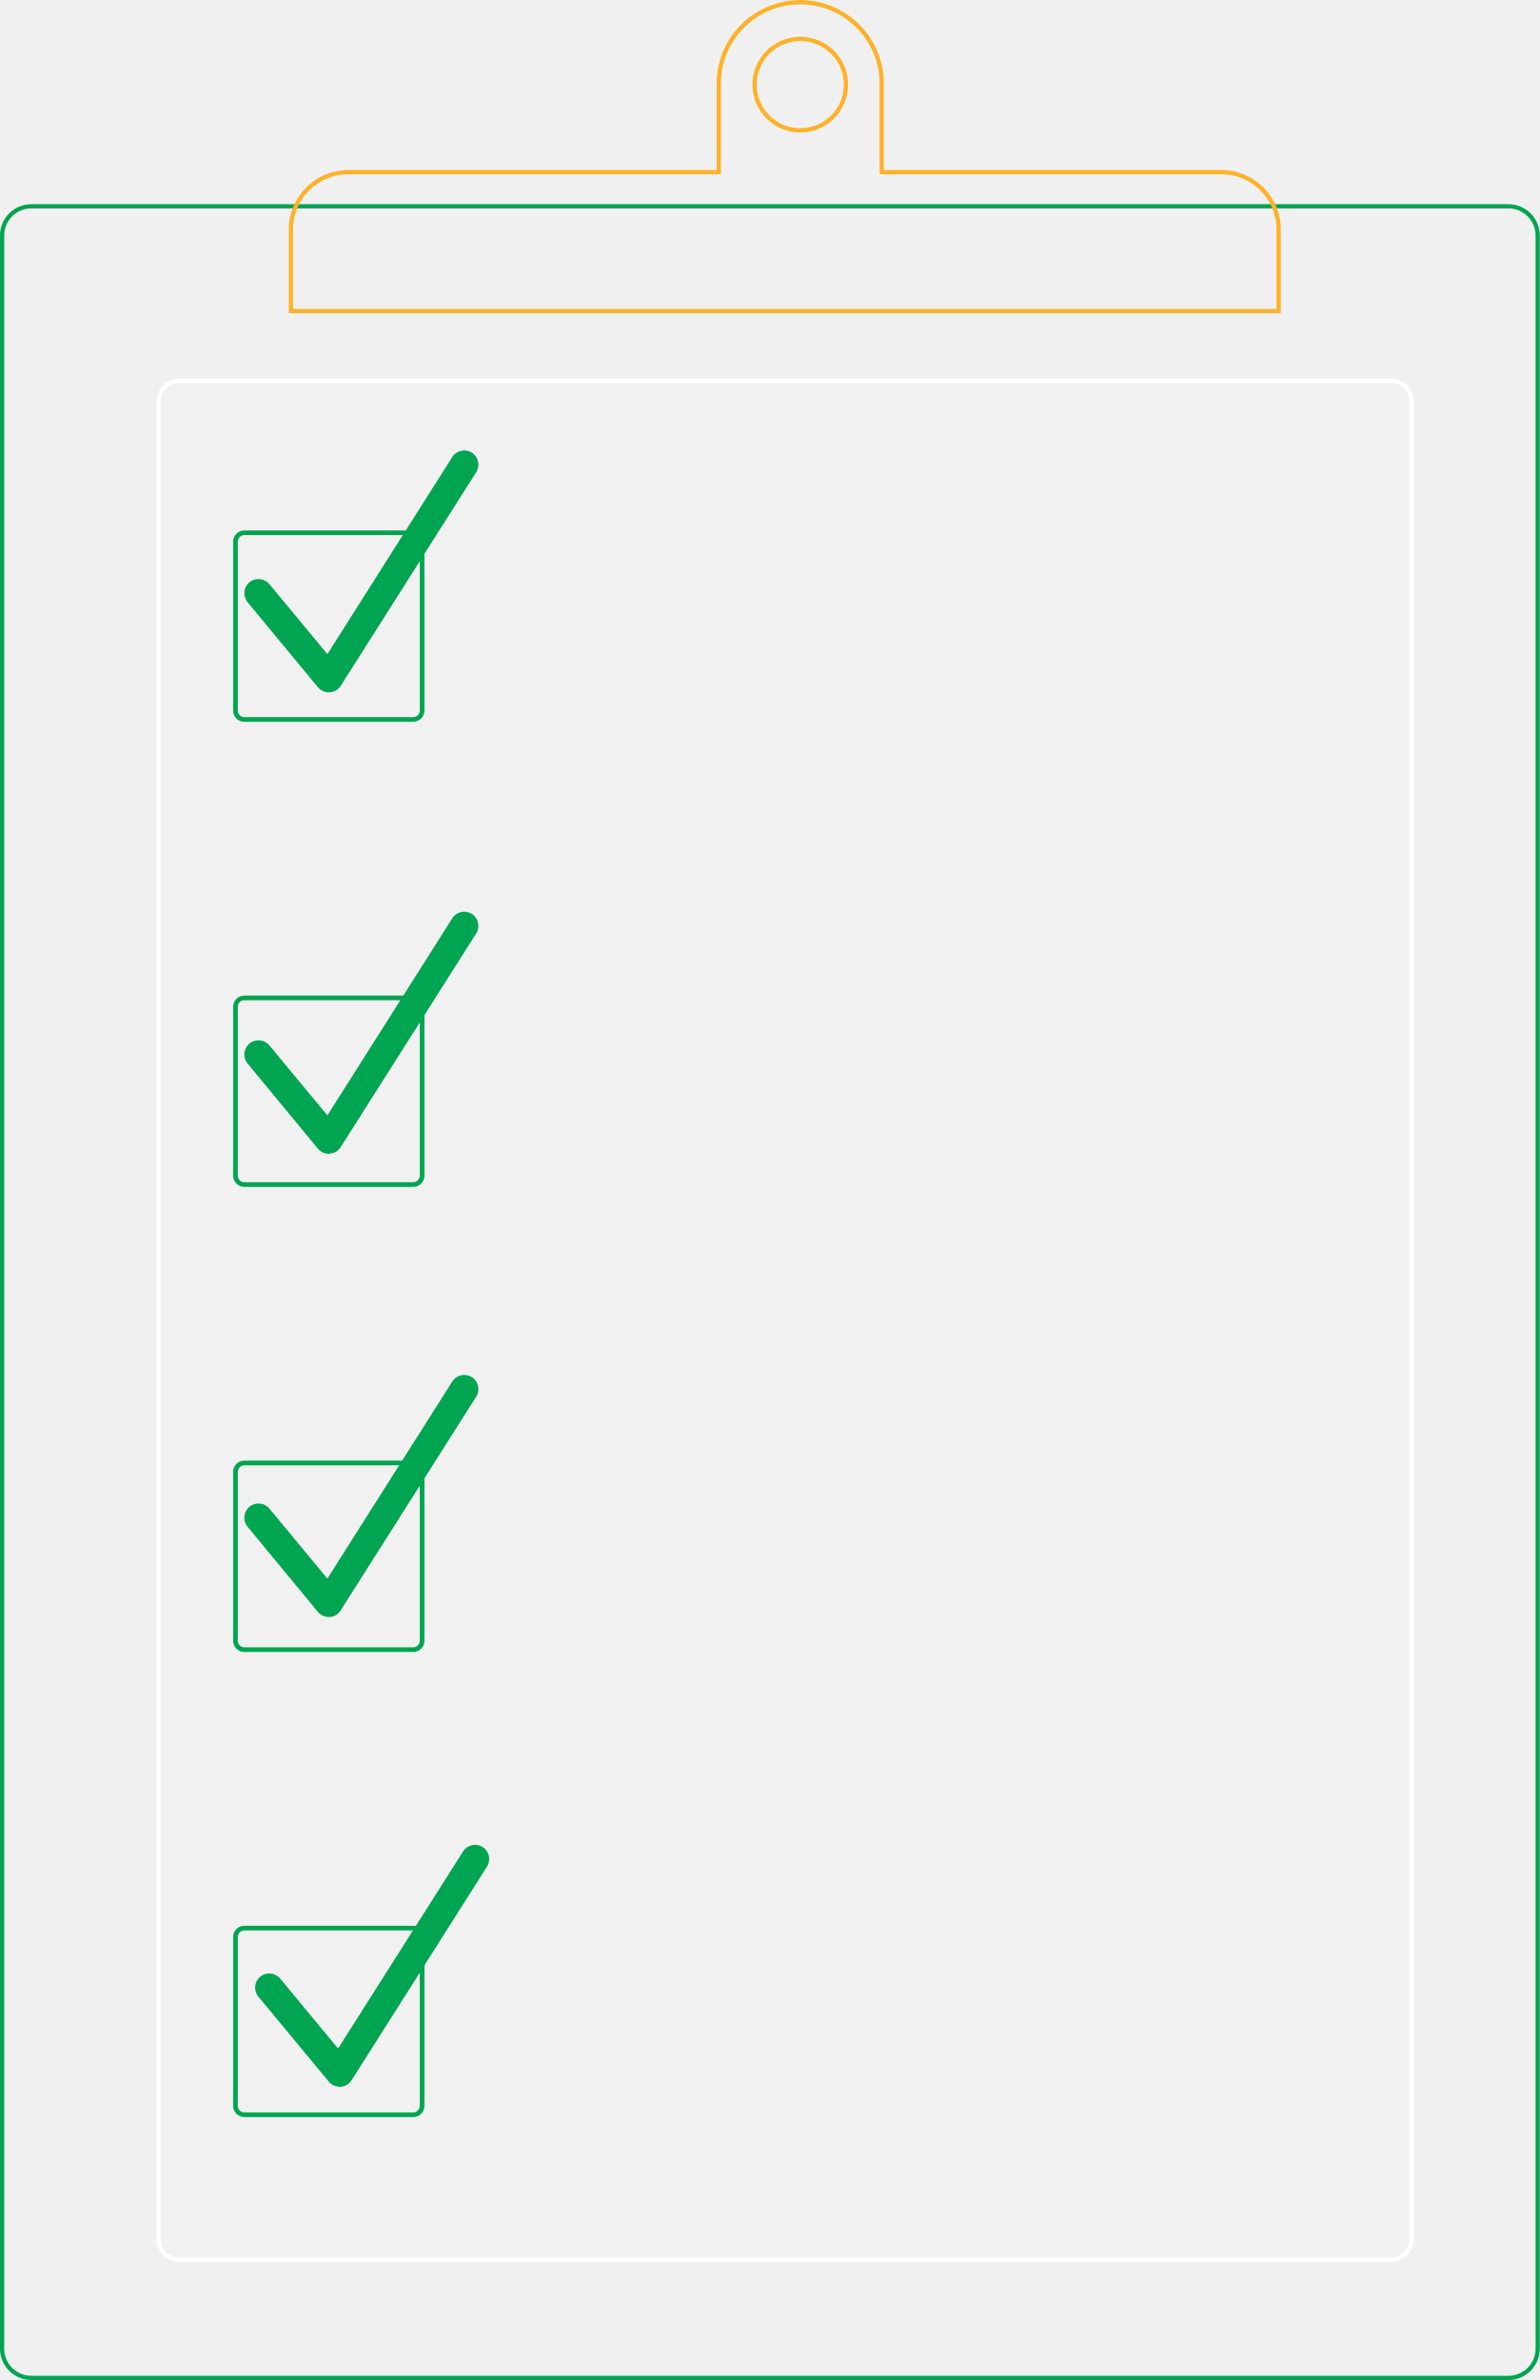
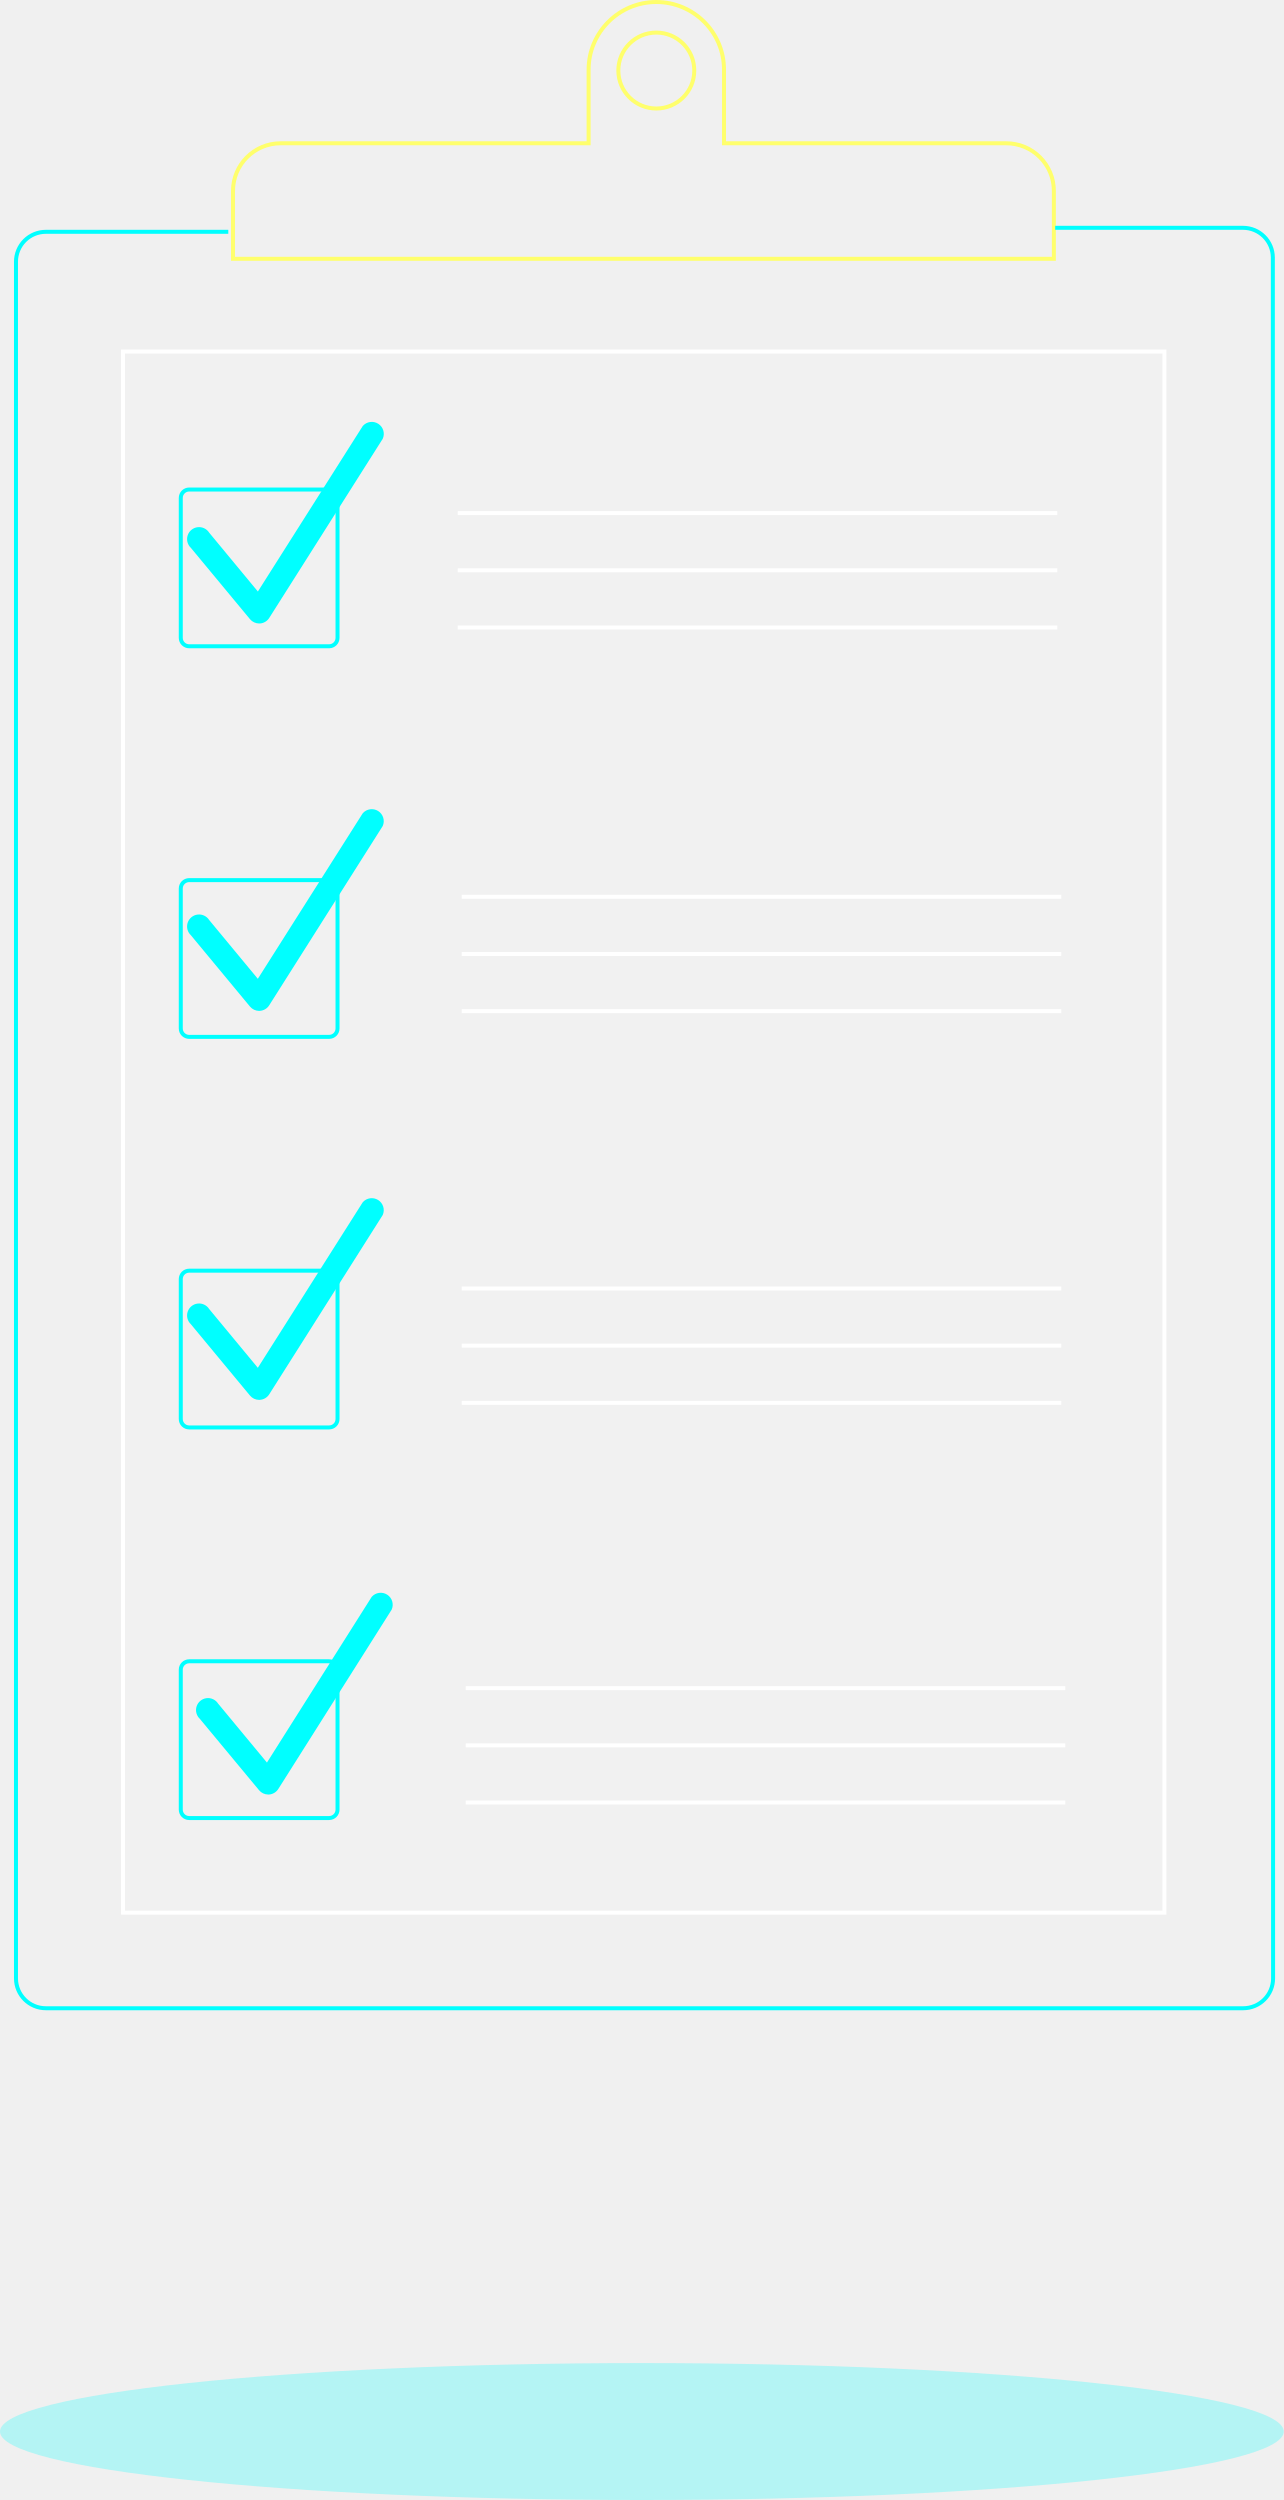
- <svg xmlns="http://www.w3.org/2000/svg" viewBox="0 0 365.74 565.19">
+ <svg xmlns="http://www.w3.org/2000/svg" viewBox="0 0 321.2 625.51">
  <defs>
-     <style>.cls-1{fill:#fff;opacity:0.08;}.cls-2,.cls-3,.cls-4,.cls-5{fill:none;stroke-miterlimit:10;}.cls-2{stroke:#fff;}.cls-3,.cls-5{stroke:#00a551;}.cls-4{stroke:#ffb127;}.cls-5{stroke-width:1.11px;}.cls-6{fill:#00a551;}</style>
+     <style>.cls-1{fill:#fff;opacity:0.08;}.cls-2,.cls-3,.cls-4,.cls-6{fill:none;stroke-miterlimit:10;}.cls-2{stroke:#fff;}.cls-3{stroke:#ffff6c;}.cls-4{stroke:aqua;}.cls-5,.cls-7{fill:aqua;}.cls-6{stroke:lime;}.cls-7{opacity:0.25;}</style>
  </defs>
  <g id="Layer_2" data-name="Layer 2">
    <g id="Layer_3" data-name="Layer 3">
-       <rect class="cls-1" x="37.66" y="90.41" width="297.66" height="446.21" rx="4.96" ry="4.96" />
-       <rect class="cls-2" x="37.66" y="90.41" width="297.66" height="446.21" rx="4.96" ry="4.96" />
-       <rect class="cls-3" x="0.5" y="48.99" width="364.74" height="515.7" rx="6.94" ry="6.94" />
-       <path class="cls-4" d="M290.12,40.88H209.43v-21a19.35,19.35,0,0,0-38.7,0v21h-88A13.61,13.61,0,0,0,69.09,54.49V73.87H303.72V54.49A13.6,13.6,0,0,0,290.12,40.88Zm-100-31.64A10.86,10.86,0,1,1,179.23,20.1,10.86,10.86,0,0,1,190.08,9.24Z" />
+       <rect class="cls-1" x="30.78" y="87.96" width="260.56" height="390.59" />
+       <rect class="cls-2" x="30.78" y="87.96" width="260.56" height="390.59" />
+       <path class="cls-3" d="M251.77,35.85H181.15V17.44a16.94,16.94,0,0,0-33.88,0V35.85H70.21A11.91,11.91,0,0,0,58.3,47.76v17H263.68v-17A11.9,11.9,0,0,0,251.77,35.85ZM164.21,8.15a9.5,9.5,0,1,1-9.5,9.5A9.5,9.5,0,0,1,164.21,8.15Z" />
      <g id="_Group_" data-name="&lt;Group&gt;">
-         <rect id="_Rectangle_" data-name="&lt;Rectangle&gt;" class="cls-5" x="55.93" y="126.52" width="44.33" height="44.33" rx="2.1" ry="2.1" />
-         <rect id="_Rectangle_2" data-name="&lt;Rectangle&gt;" class="cls-5" x="55.93" y="236.97" width="44.33" height="44.33" rx="2.1" ry="2.1" />
-         <rect id="_Rectangle_3" data-name="&lt;Rectangle&gt;" class="cls-5" x="55.93" y="347.42" width="44.33" height="44.33" rx="2.1" ry="2.1" />
-         <rect id="_Rectangle_4" data-name="&lt;Rectangle&gt;" class="cls-5" x="55.93" y="457.87" width="44.33" height="44.33" rx="2.1" ry="2.1" />
+         <rect id="_Rectangle_" data-name="&lt;Rectangle&gt;" class="cls-4" x="45.23" y="122.48" width="39.22" height="39.22" rx="2.1" ry="2.1" />
+         <rect id="_Rectangle_2" data-name="&lt;Rectangle&gt;" class="cls-4" x="45.23" y="220.21" width="39.22" height="39.22" rx="2.1" ry="2.1" />
+         <rect id="_Rectangle_3" data-name="&lt;Rectangle&gt;" class="cls-4" x="45.23" y="317.93" width="39.22" height="39.22" rx="2.1" ry="2.1" />
+         <rect id="_Rectangle_4" data-name="&lt;Rectangle&gt;" class="cls-4" x="45.23" y="415.66" width="39.22" height="39.22" rx="2.1" ry="2.1" />
        <g id="_Group_2" data-name="&lt;Group&gt;">
-           <path class="cls-6" d="M78.1,164.42a3.36,3.36,0,0,1-2.59-1.22L58.8,143A3.36,3.36,0,1,1,64,138.73l13.76,16.61,29.67-46.81a3.36,3.36,0,0,1,5.68,3.6L80.94,162.86a3.36,3.36,0,0,1-2.63,1.56Z" />
+           <path class="cls-5" d="M64.84,156a3,3,0,0,1-2.29-1.08L47.76,137.08a3,3,0,1,1,4.58-3.8L64.52,148l26.25-41.42a3,3,0,0,1,5,3.19L67.35,154.63A3,3,0,0,1,65,156Z" />
        </g>
        <g id="_Group_3" data-name="&lt;Group&gt;">
-           <path class="cls-6" d="M78.1,274a3.36,3.36,0,0,1-2.59-1.22L58.8,252.56A3.36,3.36,0,1,1,64,248.27l13.76,16.61,29.67-46.81a3.36,3.36,0,0,1,5.68,3.6L80.94,272.39a3.36,3.36,0,0,1-2.63,1.56Z" />
+           <path class="cls-5" d="M64.84,252.93a3,3,0,0,1-2.29-1.08L47.76,234a3,3,0,1,1,4.58-3.8l12.17,14.7,26.25-41.42a3,3,0,0,1,5,3.19L67.35,251.54A3,3,0,0,1,65,252.92Z" />
        </g>
        <g id="_Group_4" data-name="&lt;Group&gt;">
-           <path class="cls-6" d="M78.1,384a3.36,3.36,0,0,1-2.59-1.22L58.8,362.56A3.36,3.36,0,1,1,64,358.27l13.76,16.61,29.67-46.81a3.36,3.36,0,0,1,5.68,3.6L80.94,382.4A3.36,3.36,0,0,1,78.31,384Z" />
+           <path class="cls-5" d="M64.84,350.26a3,3,0,0,1-2.29-1.08L47.76,331.33a3,3,0,1,1,4.58-3.8l12.17,14.7,26.25-41.42a3,3,0,0,1,5,3.19L67.35,348.88A3,3,0,0,1,65,350.25Z" />
        </g>
      </g>
      <g id="_Group_5" data-name="&lt;Group&gt;">
-         <path class="cls-6" d="M80.67,495.54a3.36,3.36,0,0,1-2.59-1.22L61.37,474.15a3.36,3.36,0,1,1,5.18-4.29L80.3,486.47,110,439.66a3.36,3.36,0,0,1,5.68,3.6L83.51,494a3.36,3.36,0,0,1-2.63,1.56Z" />
+         <path class="cls-5" d="M67.11,449a3,3,0,0,1-2.29-1.08L50,430.06a3,3,0,1,1,4.58-3.8L66.79,441,93,399.54a3,3,0,0,1,5,3.19L69.63,447.61A3,3,0,0,1,67.3,449Z" />
      </g>
+       <path class="cls-4" d="M57.12,58H11.51A7.47,7.47,0,0,0,4,65.49V495a7.47,7.47,0,0,0,7.47,7.47H311.06a7.47,7.47,0,0,0,7.47-7.47l-.06-430.55A7.47,7.47,0,0,0,311,57H264" />
+       <path class="cls-6" d="M265,53" />
+       <line class="cls-2" x1="114.53" y1="142.69" x2="264.53" y2="142.69" />
+       <line class="cls-2" x1="114.53" y1="157" x2="264.53" y2="157" />
+       <line class="cls-2" x1="114.53" y1="128.38" x2="264.53" y2="128.38" />
+       <line class="cls-2" x1="115.53" y1="238.69" x2="265.53" y2="238.69" />
+       <line class="cls-2" x1="115.53" y1="253" x2="265.53" y2="253" />
+       <line class="cls-2" x1="115.53" y1="224.38" x2="265.53" y2="224.38" />
+       <line class="cls-2" x1="115.53" y1="336.69" x2="265.53" y2="336.69" />
+       <line class="cls-2" x1="115.53" y1="351" x2="265.53" y2="351" />
+       <line class="cls-2" x1="115.53" y1="322.38" x2="265.53" y2="322.38" />
+       <line class="cls-2" x1="116.53" y1="436.69" x2="266.53" y2="436.69" />
+       <line class="cls-2" x1="116.53" y1="451" x2="266.53" y2="451" />
+       <line class="cls-2" x1="116.53" y1="422.38" x2="266.53" y2="422.38" />
+       <path class="cls-7" d="M160.6,625.51C71.9,625.51,0,617.84,0,608.38s71.9-17.13,160.6-17.13,160.6,7.67,160.6,17.13-71.9,17.13-160.6,17.13" />
    </g>
  </g>
</svg>
